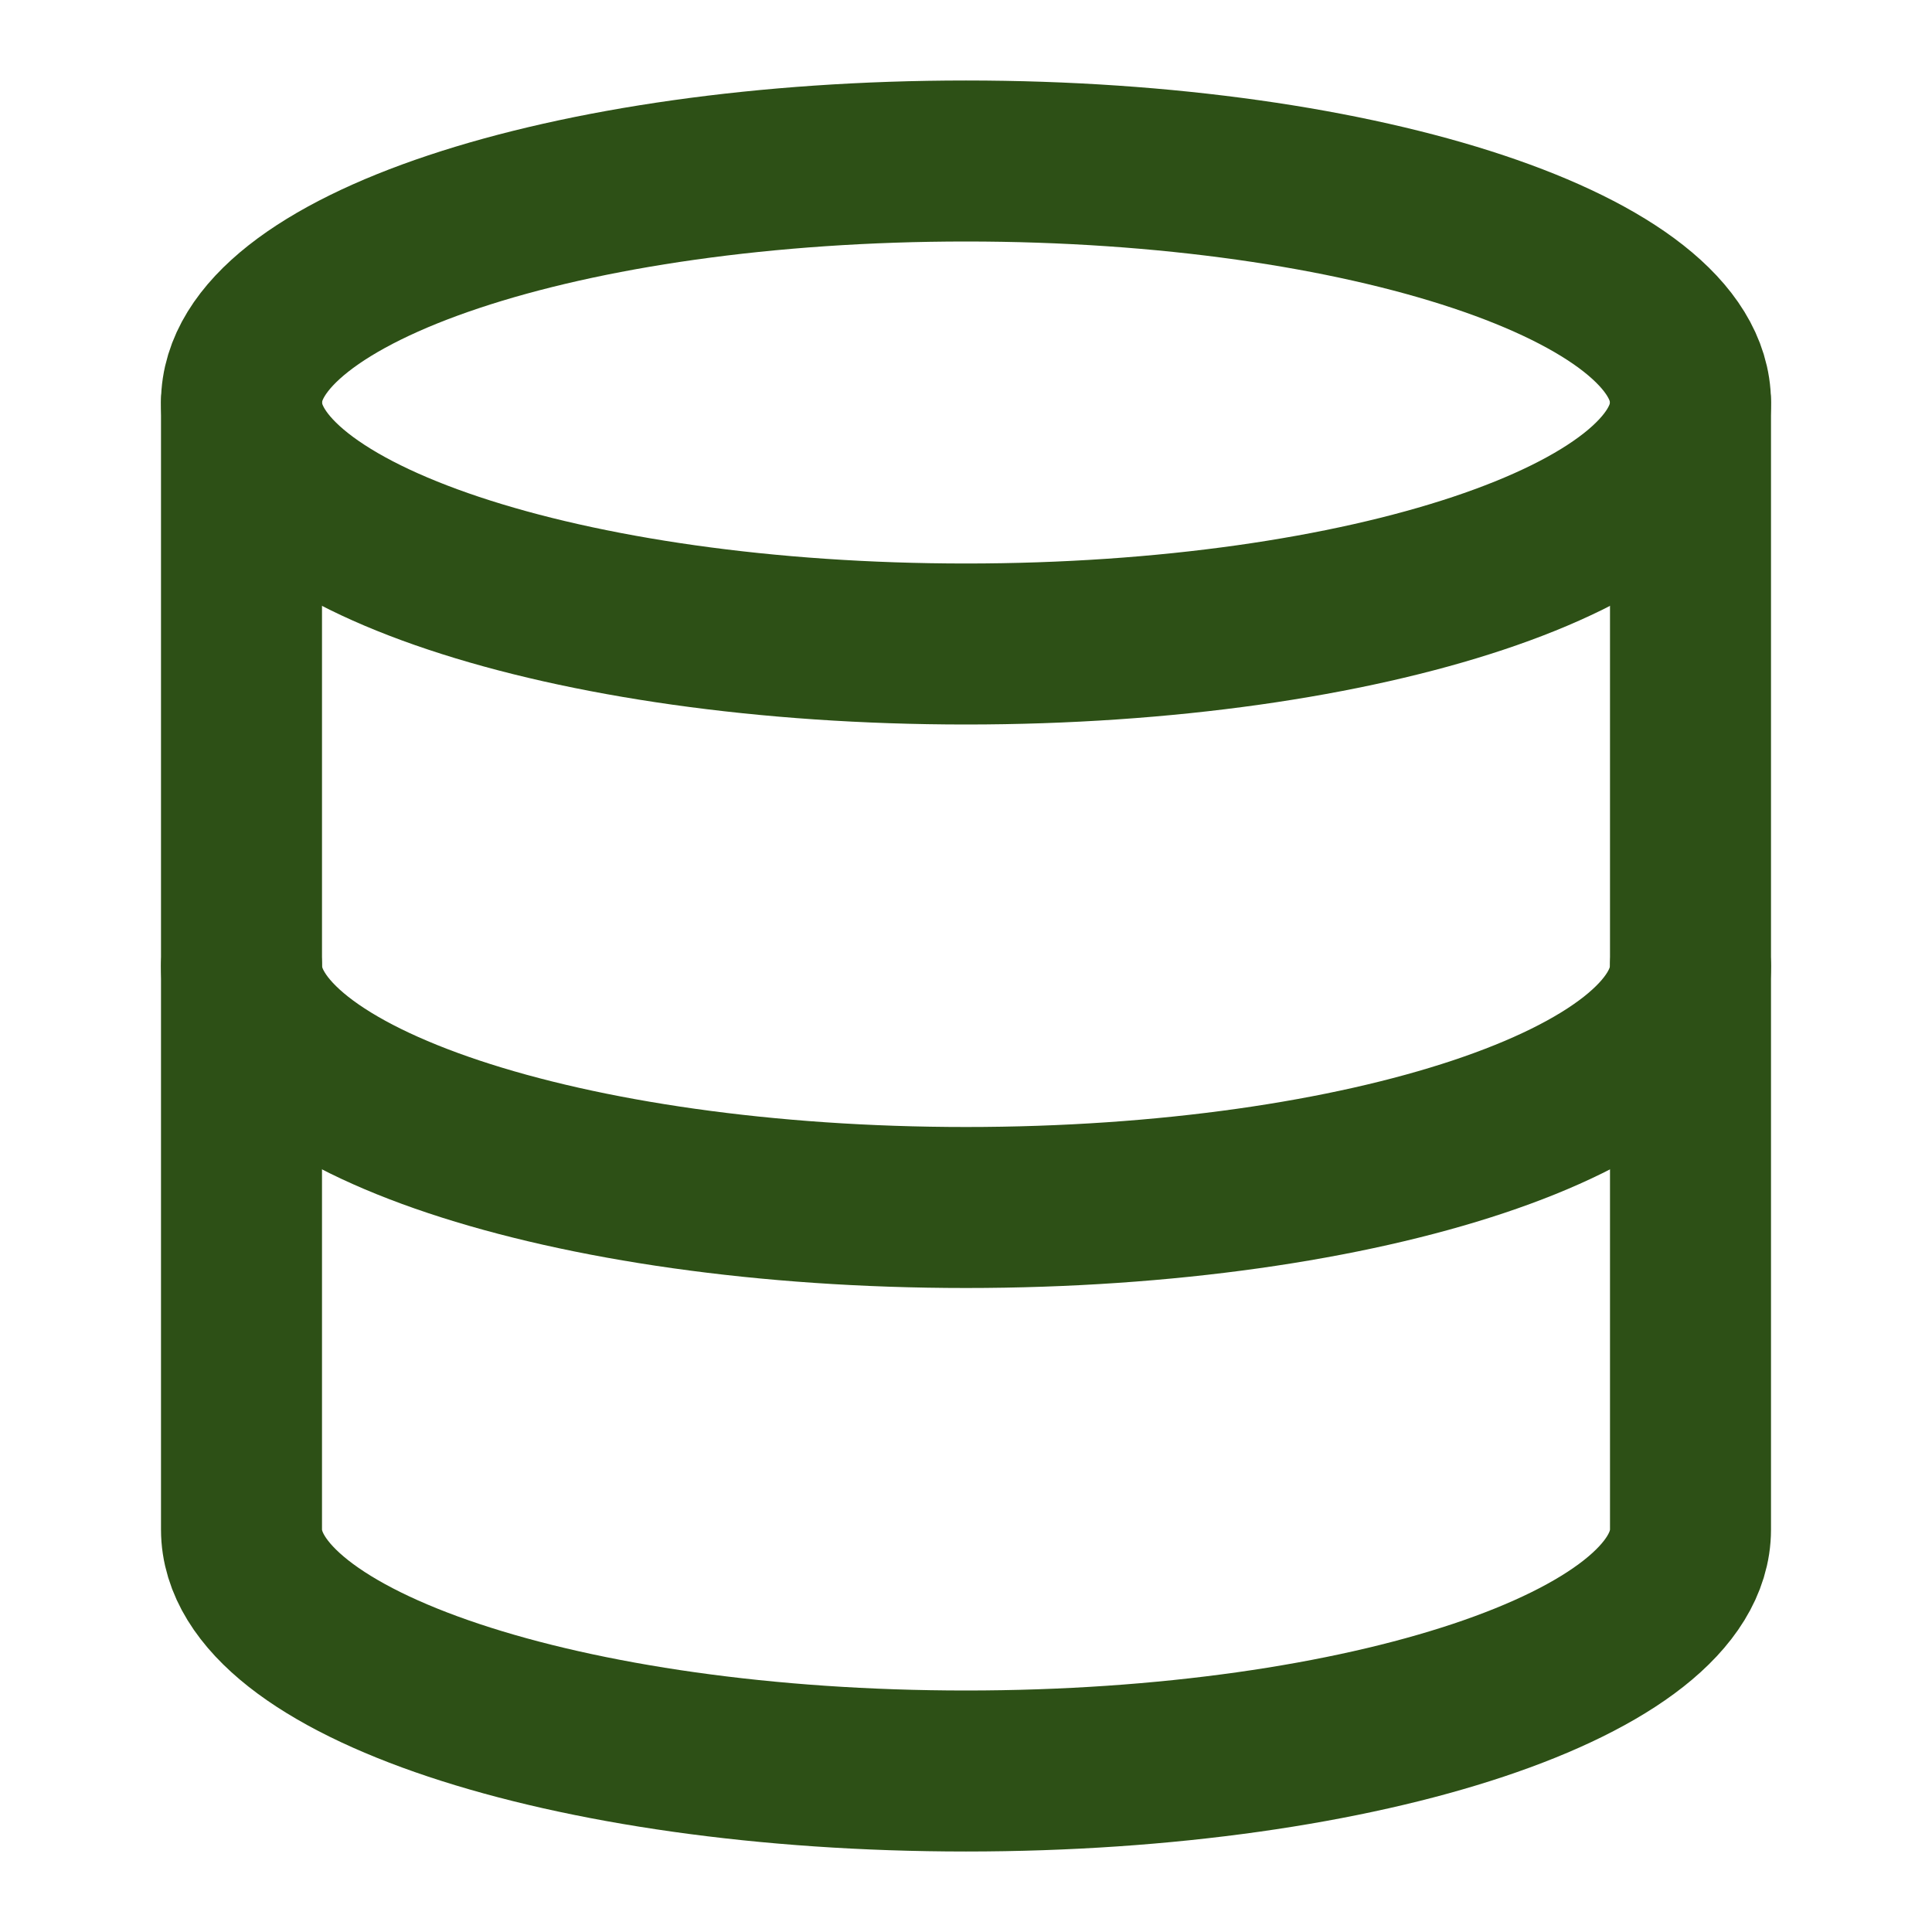
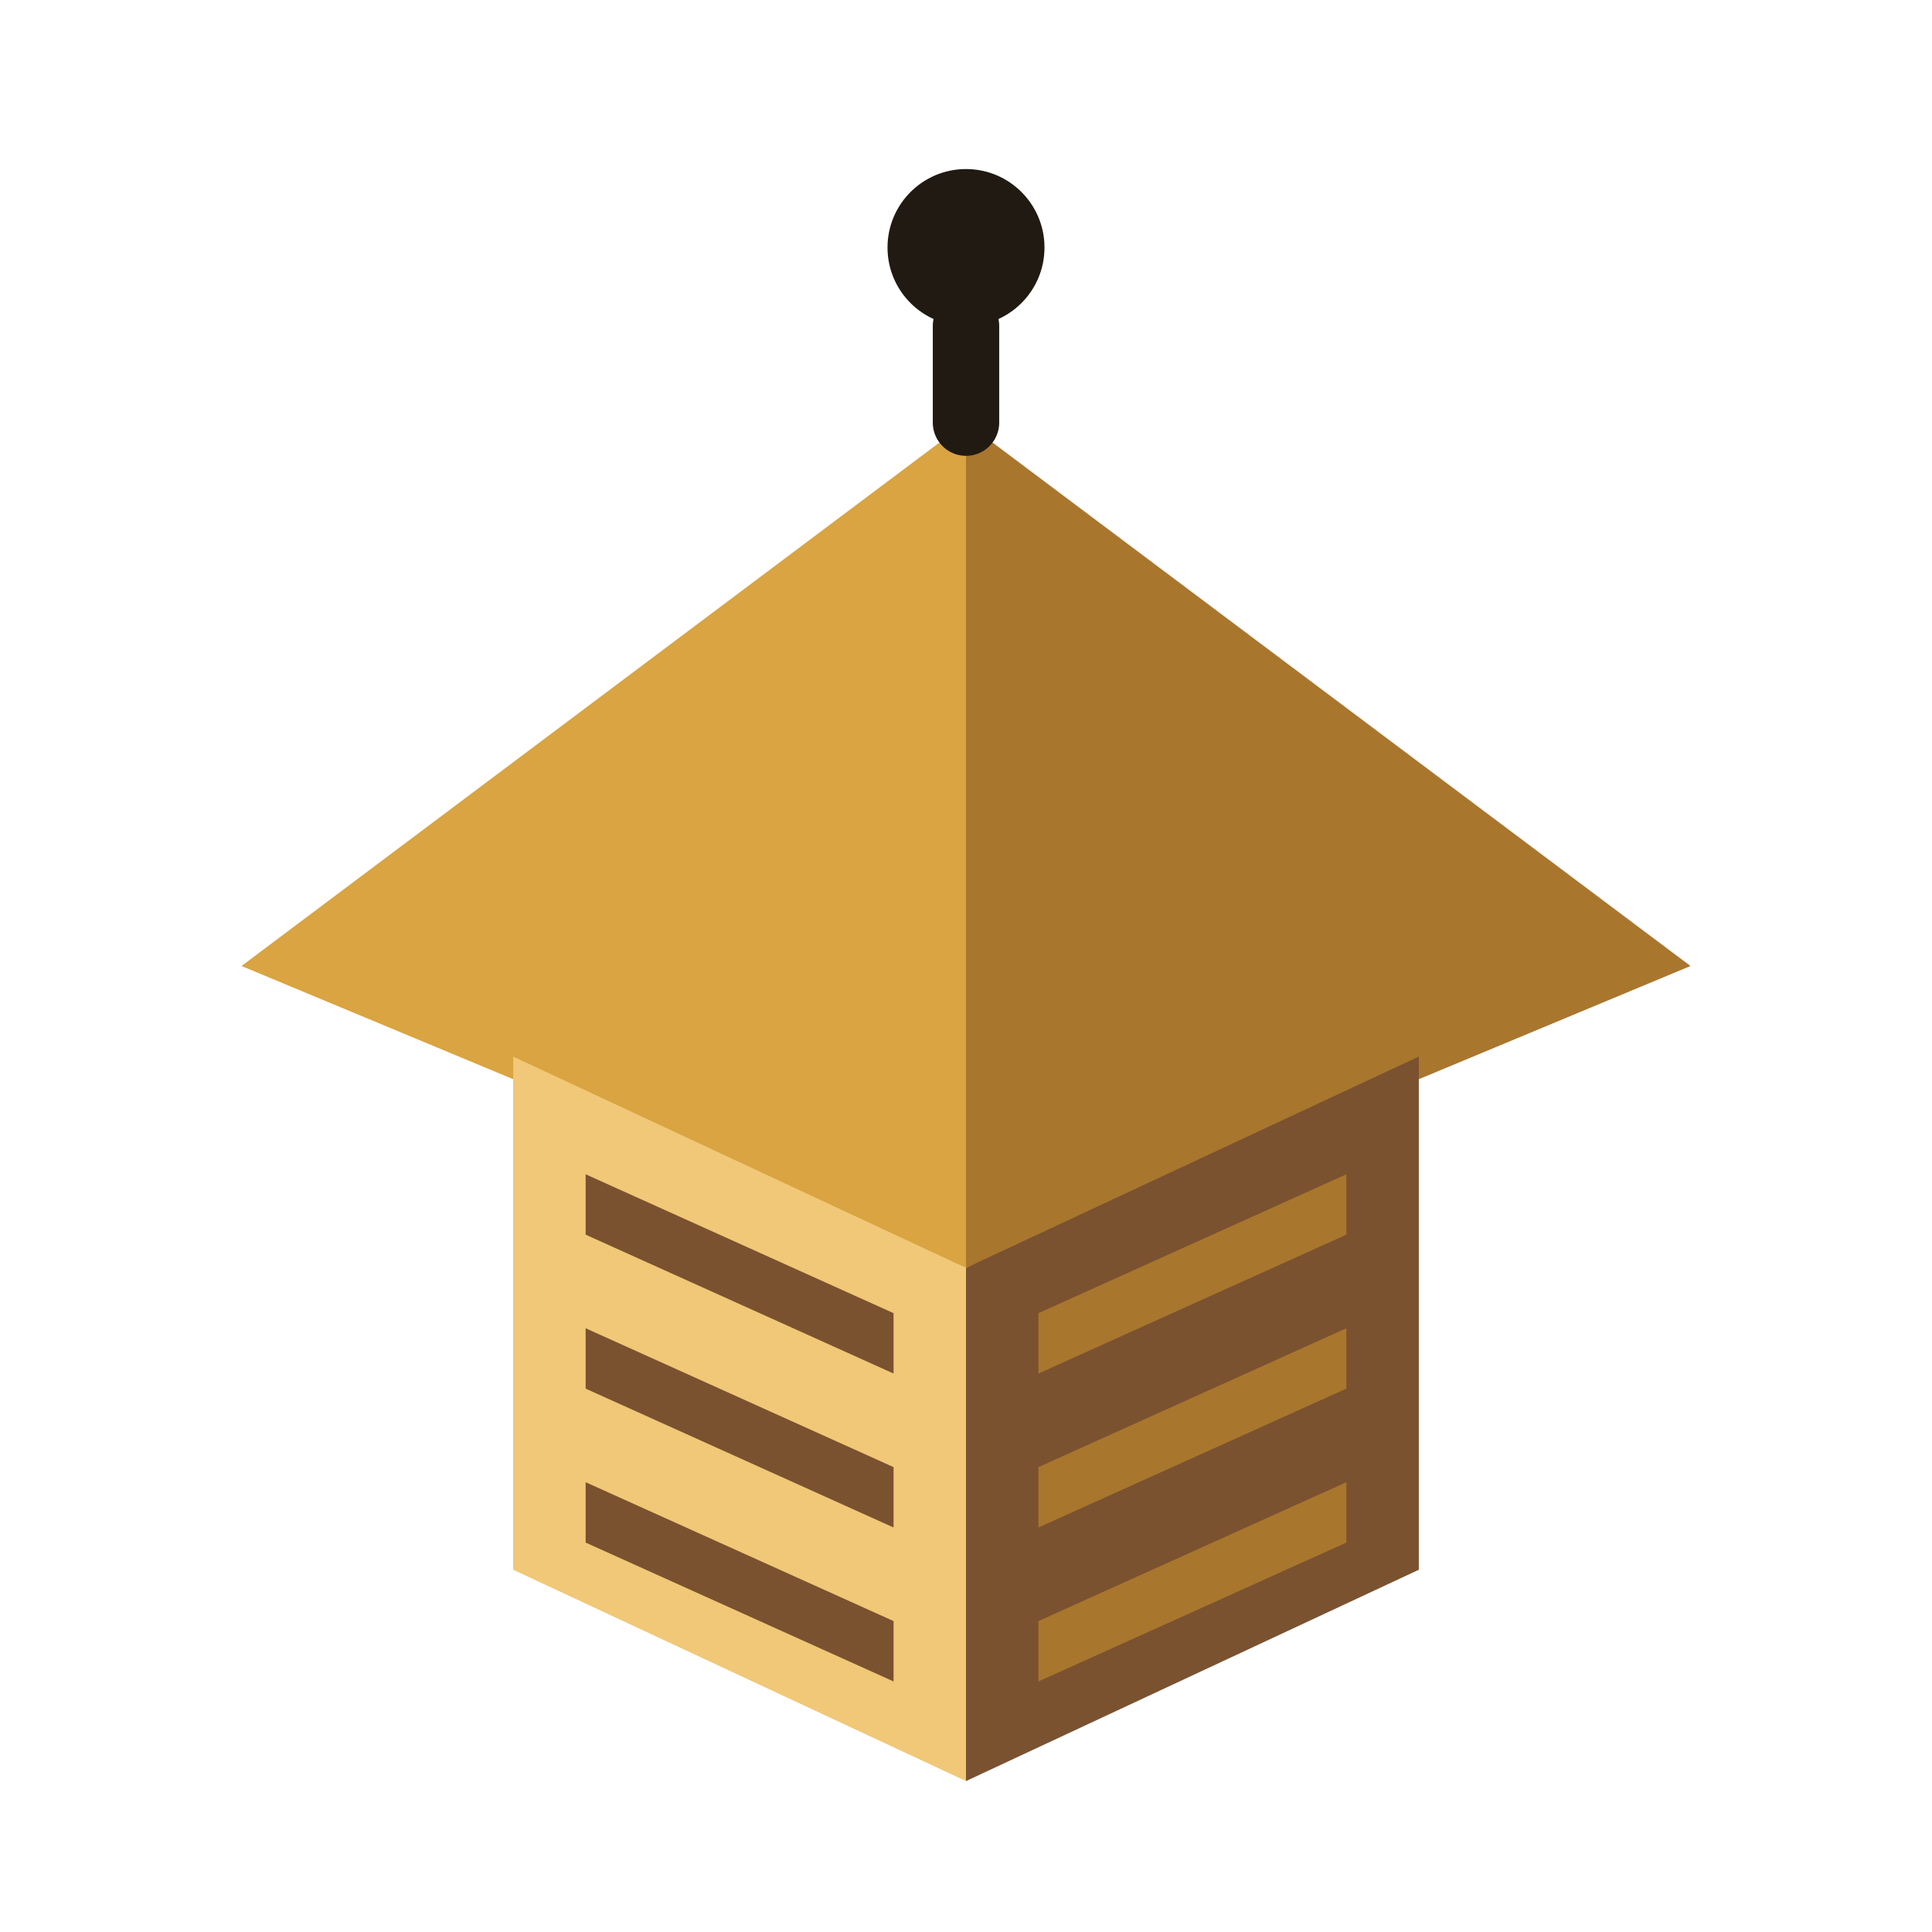
- <svg xmlns="http://www.w3.org/2000/svg" viewBox="0 0 24 24" fill="none" stroke="#2d5016" stroke-width="2" stroke-linecap="round" stroke-linejoin="round">
-   <ellipse cx="12" cy="5" rx="9" ry="3" />
-   <path d="M3 5V19A9 3 0 0 0 21 19V5" />
-   <path d="M3 12A9 3 0 0 0 21 12" />
+ <svg xmlns="http://www.w3.org/2000/svg" viewBox="0 0 64 64" role="img" aria-label="Cupola" color="#211a12">
+   <style>
+     @media (prefers-color-scheme: dark) { svg { color: #f4ece0; } }
+   </style>
+   <polygon points="32.0,14.0 8.0,32.0 32.0,42.0" fill="#d9a441" />
+   <polygon points="32.0,14.0 56.0,32.0 32.0,42.0" fill="#a9762e" />
+   <polygon points="17.0,35.0 32.0,42.0 32.0,59.0 17.0,52.0" fill="#f0c877" />
+   <polygon points="47.0,35.0 32.0,42.0 32.0,59.0 47.0,52.0" fill="#7a5230" />
+   <polygon points="19.4,38.9 29.6,43.5 29.6,45.5 19.4,40.9" fill="#7a5230" />
+   <polygon points="44.6,38.9 34.4,43.5 34.4,45.5 44.6,40.9" fill="#a9762e" />
+   <polygon points="19.4,44.0 29.6,48.6 29.6,50.6 19.4,46.0" fill="#7a5230" />
+   <polygon points="44.6,44.0 34.4,48.6 34.4,50.6 44.6,46.0" fill="#a9762e" />
+   <polygon points="19.4,49.1 29.6,53.7 29.6,55.7 19.4,51.1" fill="#7a5230" />
+   <polygon points="44.6,49.1 34.4,53.7 34.4,55.7 44.6,51.1" fill="#a9762e" />
+   <path d="M32.0,14.0 L32.0,10.8" stroke="currentColor" stroke-width="2.2" stroke-linecap="round" />
+   <circle cx="32" cy="8.2" r="2.6" fill="currentColor" />
</svg>
